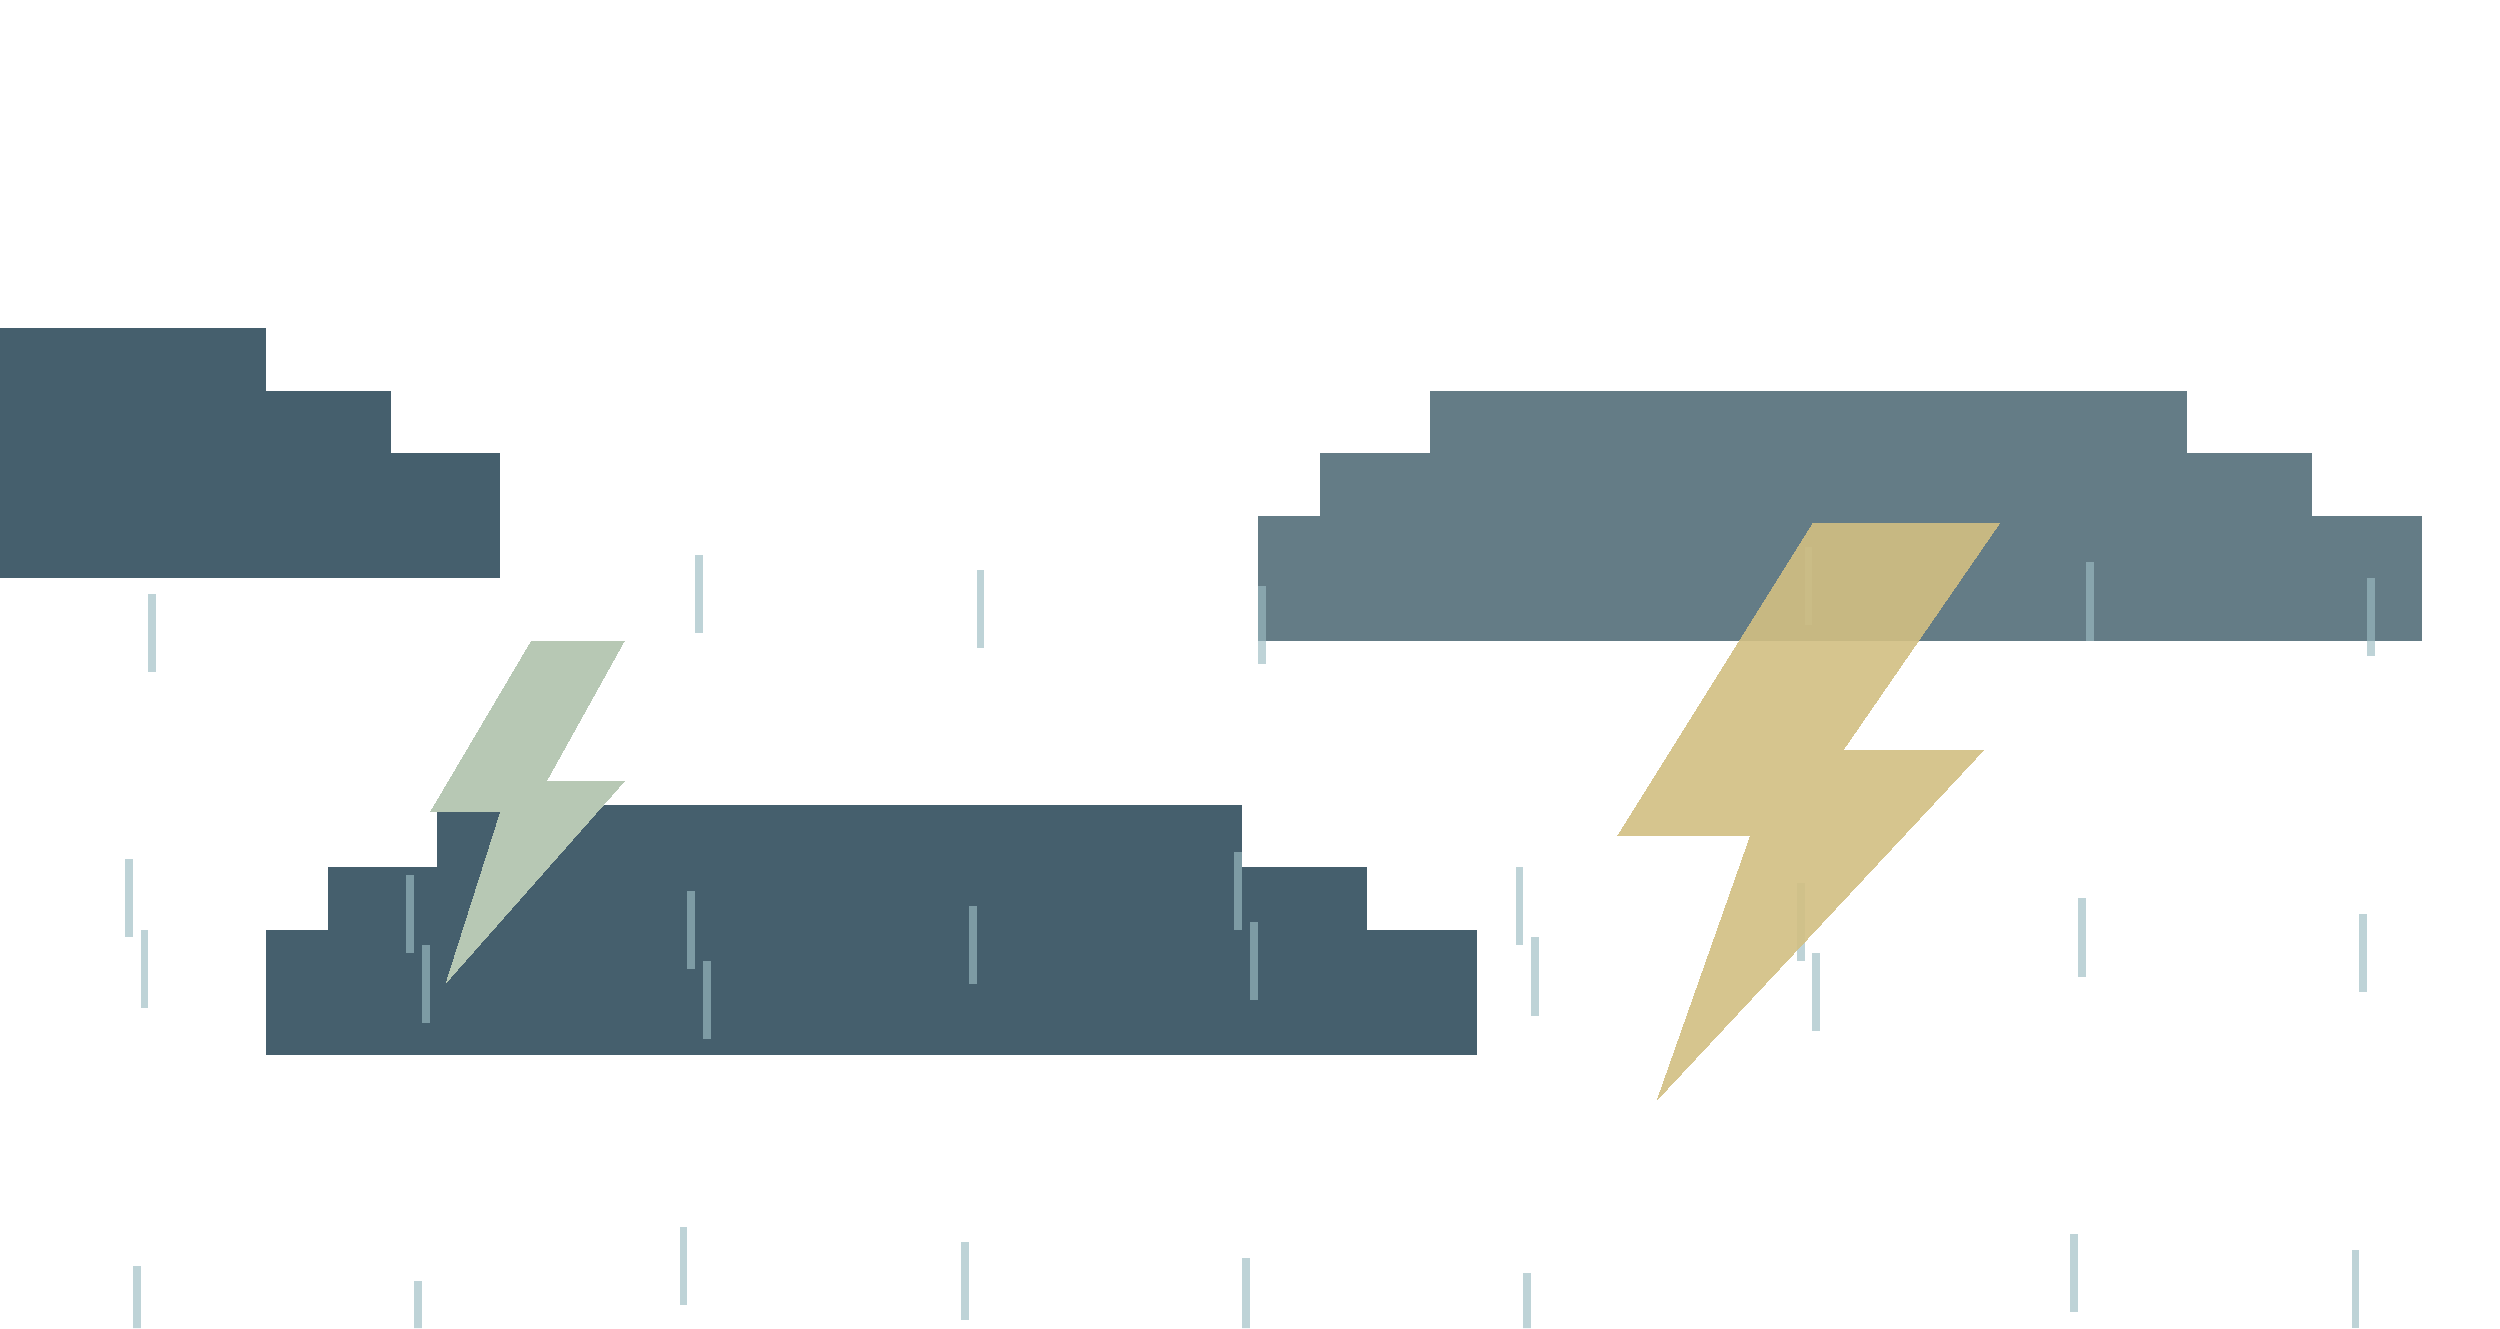
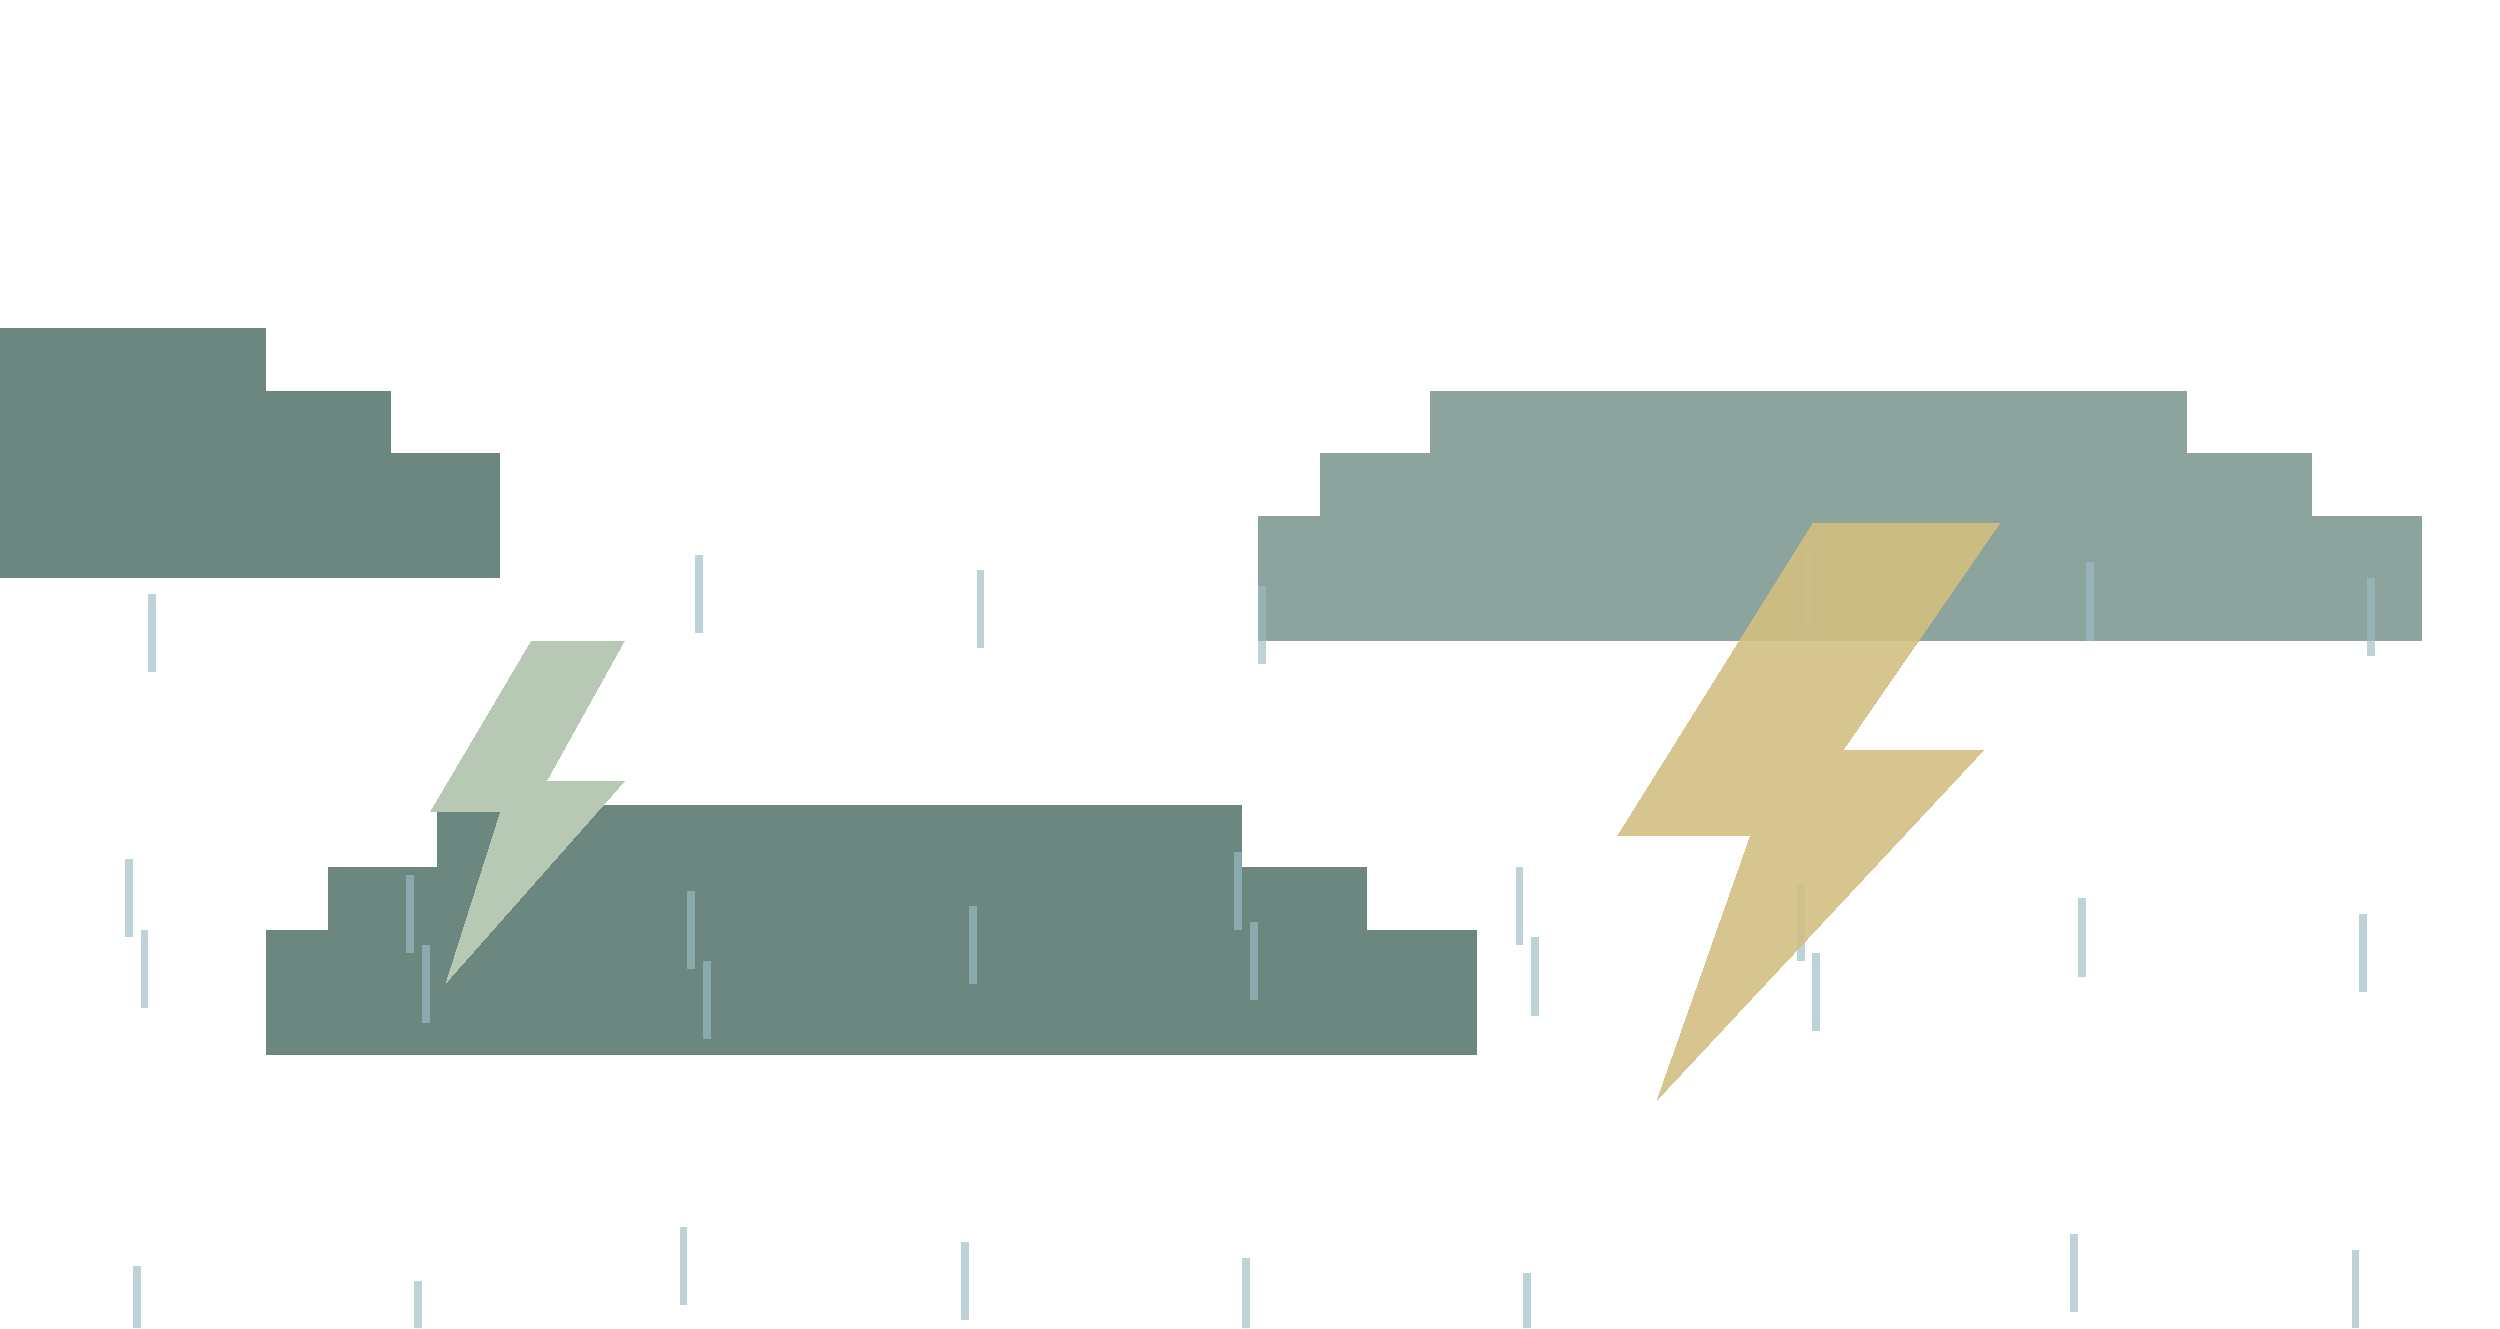
<svg xmlns="http://www.w3.org/2000/svg" viewBox="0 0 320 170" preserveAspectRatio="xMidYMid slice" shape-rendering="crispEdges" data-weather-code="97" data-period="day">
  <g data-layer="clouds">
-     <path d="M169 58h14v-8h97v8h16v8h14v16H161V66h8z" fill="#647c86" />
-     <path d="M42 111h14v-8h103v8h16v8h14v16H34V119h8z" fill="#455f6d" />
-     <path d="M-55 50h14v-8h75v8h16v8h14v16H-63V58h8z" fill="#455f6d" />
+     <path d="M169 58h14v-8h97v8h16v8h14v16H161V66h8z" fill="#8da49e" />
+     <path d="M42 111h14v-8h103v8h16v8h14v16H34V119h8z" fill="#6b8780" />
+     <path d="M-55 50h14v-8h75v8h16v8h14v16H-63V58h8z" fill="#6b8780" />
  </g>
  <g data-layer="rain">
    <rect x="19" y="76" width="1" height="10" fill="#9bbcc2" opacity="0.65" />
    <rect x="90" y="123" width="1" height="10" fill="#9bbcc2" opacity="0.65" />
    <rect x="161" y="75" width="1" height="10" fill="#9bbcc2" opacity="0.65" />
    <rect x="232" y="122" width="1" height="10" fill="#9bbcc2" opacity="0.65" />
    <rect x="303" y="74" width="1" height="10" fill="#9bbcc2" opacity="0.65" />
    <rect x="54" y="121" width="1" height="10" fill="#9bbcc2" opacity="0.65" />
    <rect x="125" y="73" width="1" height="10" fill="#9bbcc2" opacity="0.65" />
    <rect x="196" y="120" width="1" height="10" fill="#9bbcc2" opacity="0.65" />
    <rect x="267" y="72" width="1" height="10" fill="#9bbcc2" opacity="0.65" />
    <rect x="18" y="119" width="1" height="10" fill="#9bbcc2" opacity="0.65" />
    <rect x="89" y="71" width="1" height="10" fill="#9bbcc2" opacity="0.65" />
    <rect x="160" y="118" width="1" height="10" fill="#9bbcc2" opacity="0.65" />
    <rect x="231" y="70" width="1" height="10" fill="#9bbcc2" opacity="0.65" />
    <rect x="302" y="117" width="1" height="10" fill="#9bbcc2" opacity="0.65" />
    <rect x="53" y="164" width="1" height="10" fill="#9bbcc2" opacity="0.65" />
    <rect x="124" y="116" width="1" height="10" fill="#9bbcc2" opacity="0.65" />
    <rect x="195" y="163" width="1" height="10" fill="#9bbcc2" opacity="0.65" />
    <rect x="266" y="115" width="1" height="10" fill="#9bbcc2" opacity="0.65" />
    <rect x="17" y="162" width="1" height="10" fill="#9bbcc2" opacity="0.65" />
    <rect x="88" y="114" width="1" height="10" fill="#9bbcc2" opacity="0.65" />
    <rect x="159" y="161" width="1" height="10" fill="#9bbcc2" opacity="0.65" />
    <rect x="230" y="113" width="1" height="10" fill="#9bbcc2" opacity="0.65" />
    <rect x="301" y="160" width="1" height="10" fill="#9bbcc2" opacity="0.65" />
    <rect x="52" y="112" width="1" height="10" fill="#9bbcc2" opacity="0.65" />
    <rect x="123" y="159" width="1" height="10" fill="#9bbcc2" opacity="0.65" />
    <rect x="194" y="111" width="1" height="10" fill="#9bbcc2" opacity="0.65" />
    <rect x="265" y="158" width="1" height="10" fill="#9bbcc2" opacity="0.65" />
    <rect x="16" y="110" width="1" height="10" fill="#9bbcc2" opacity="0.65" />
    <rect x="87" y="157" width="1" height="10" fill="#9bbcc2" opacity="0.65" />
    <rect x="158" y="109" width="1" height="10" fill="#9bbcc2" opacity="0.65" />
    <path data-layer="lightning" d="M232 67h24l-20 29h18l-42 45 12-34h-17z" fill="#d1bf82" opacity=".9" />
    <path d="M68 82h12l-10 18h10l-23 26 7-22H55z" fill="#b7c8b4" />
  </g>
</svg>
